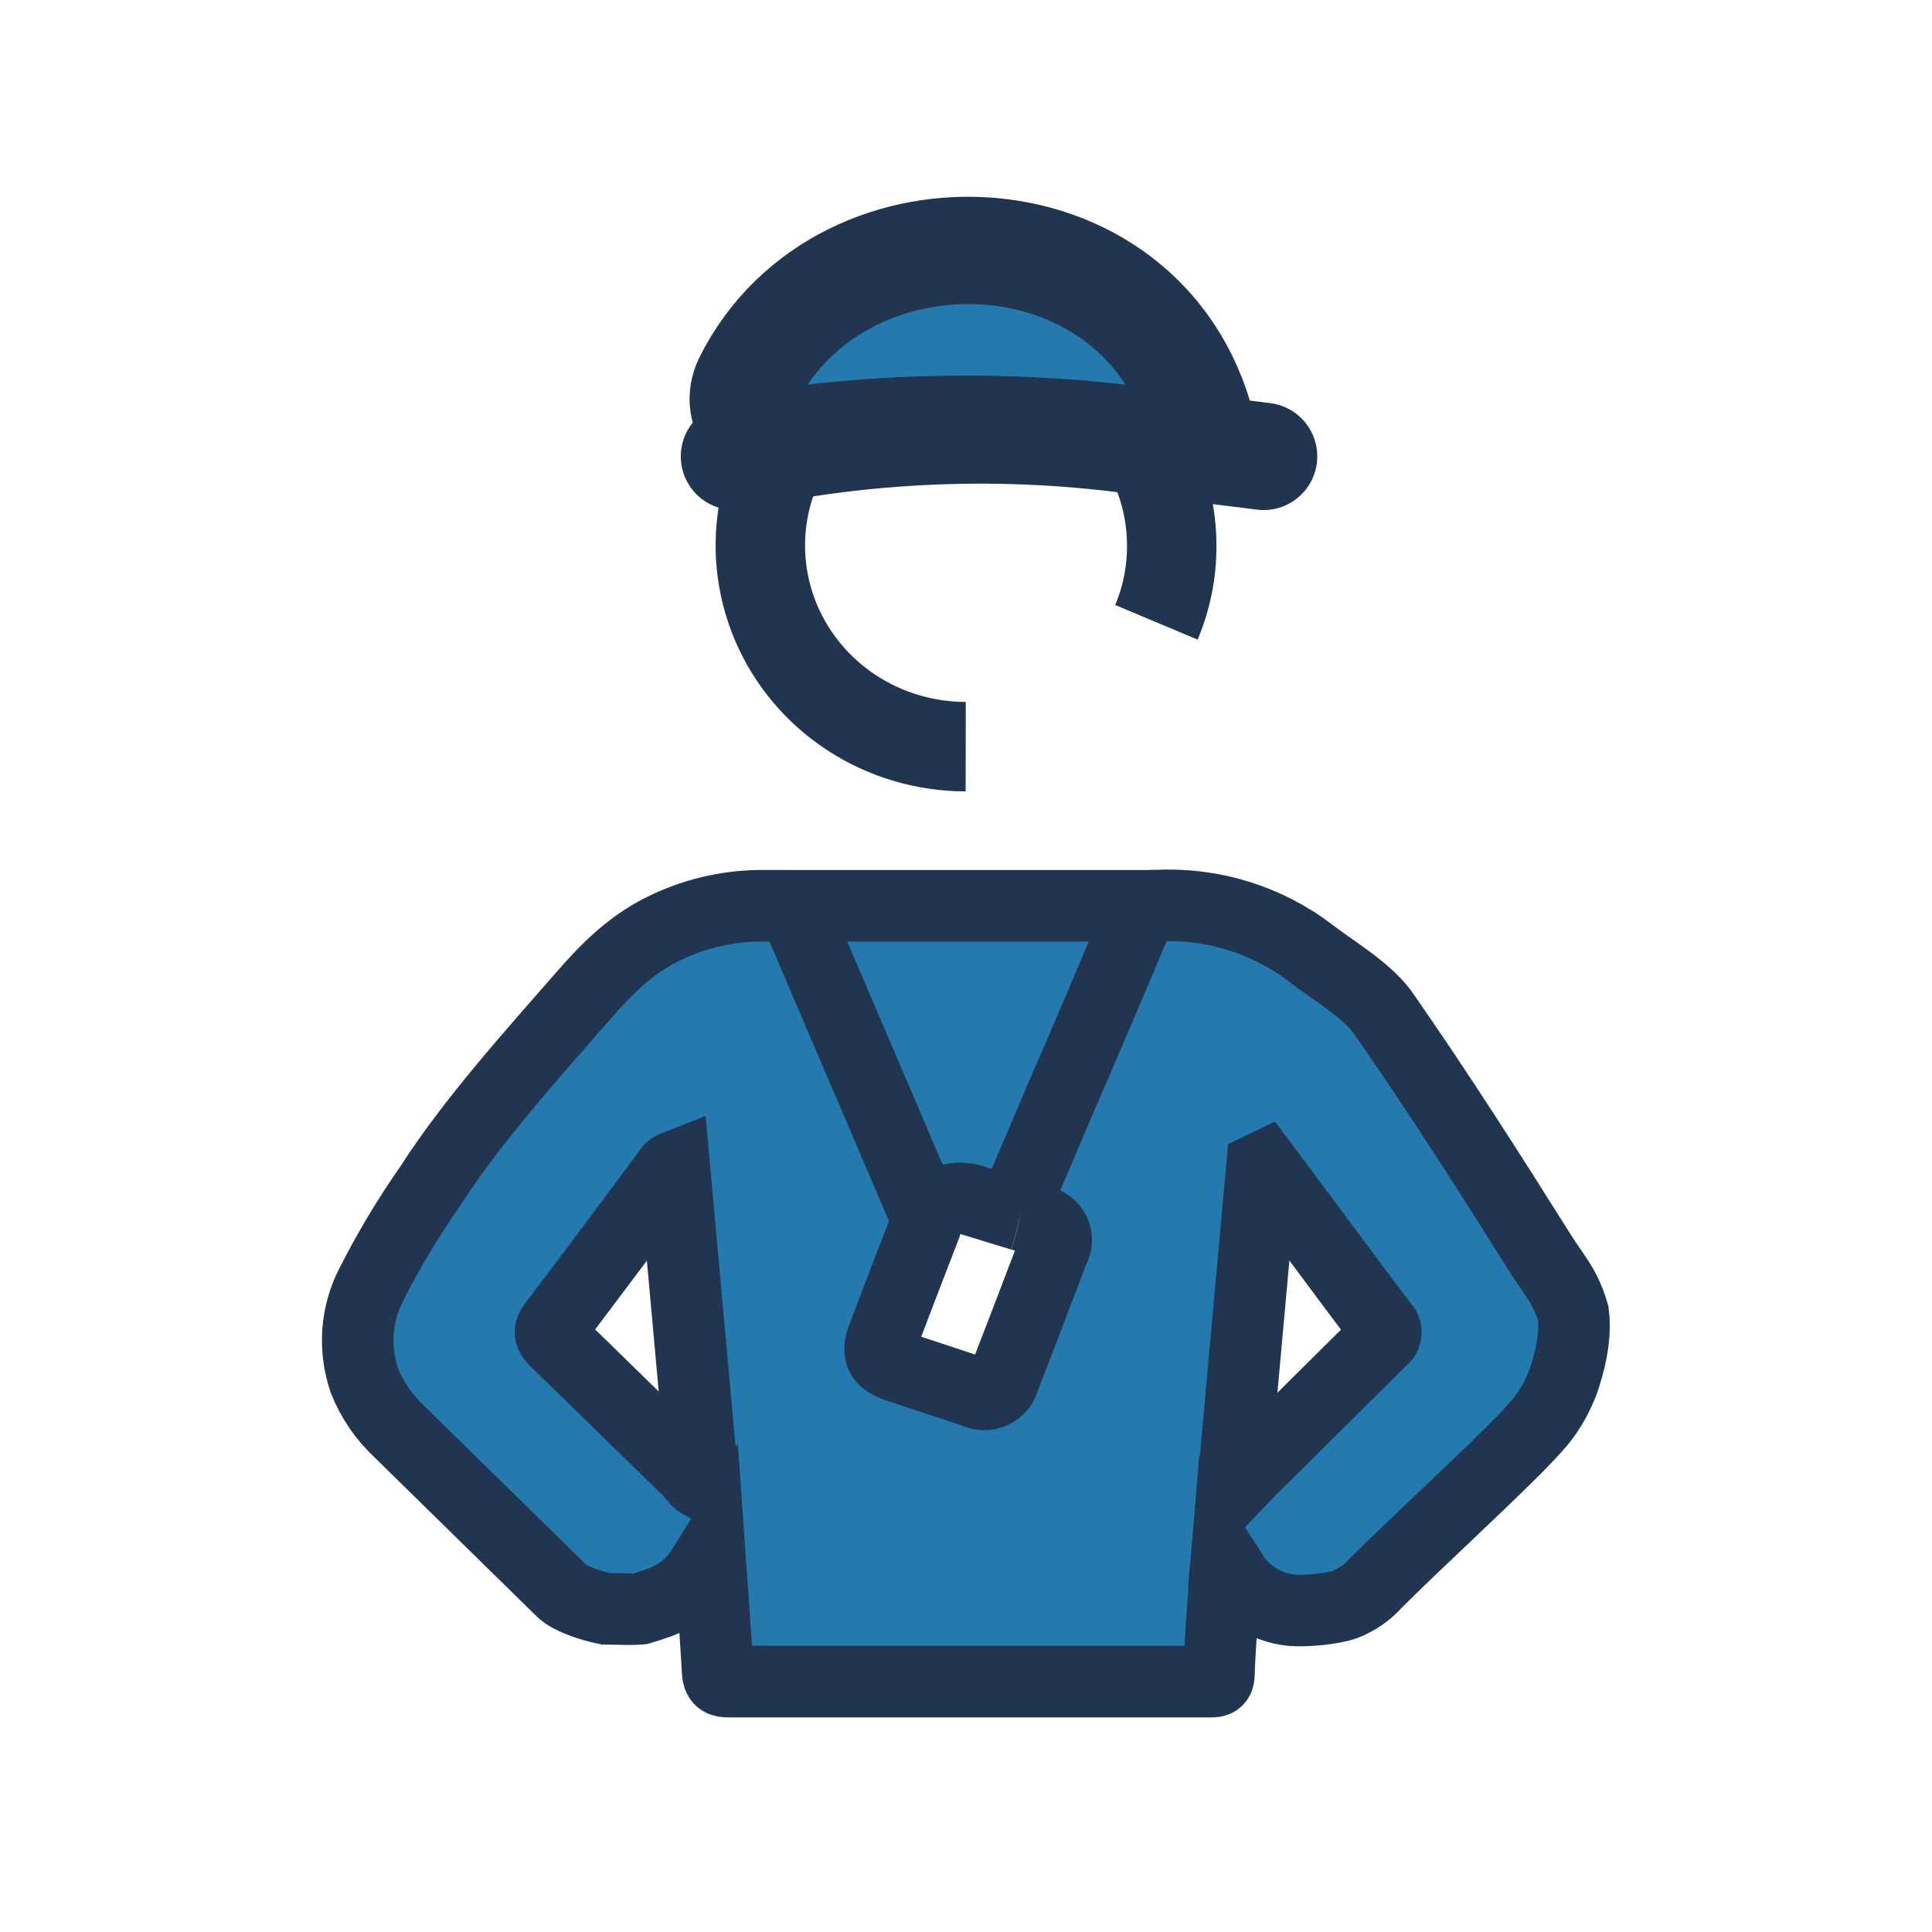
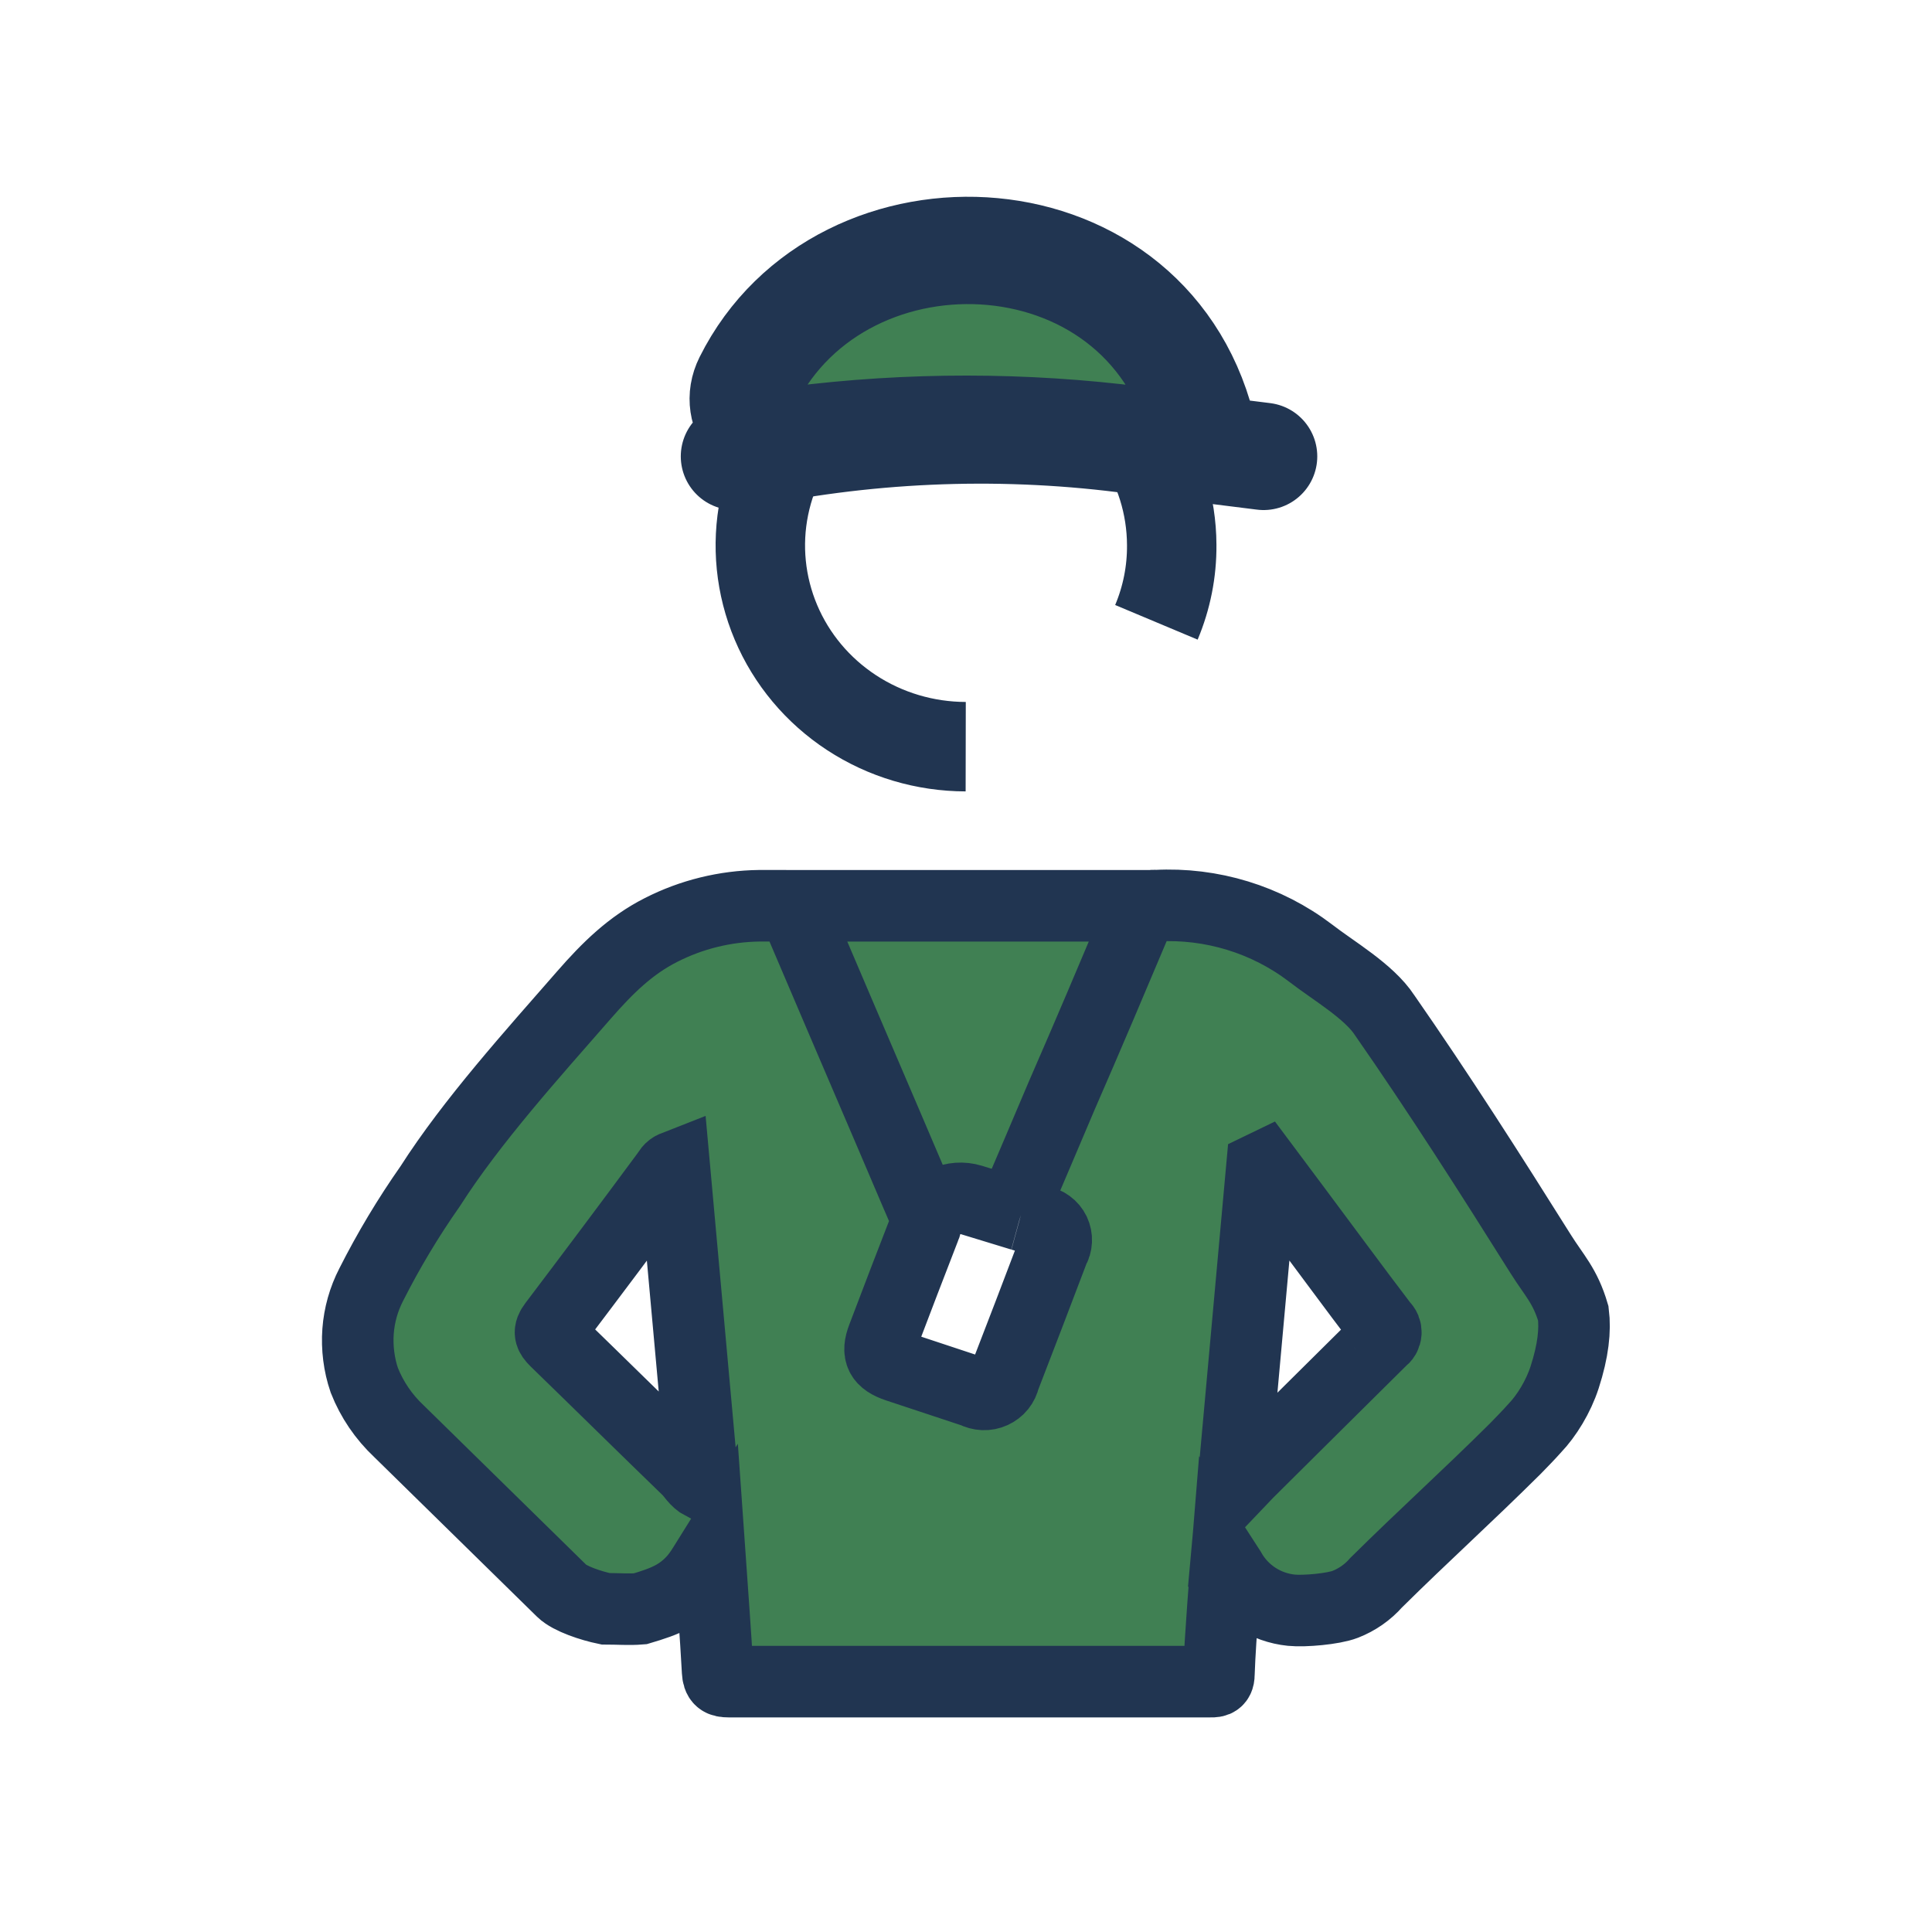
<svg xmlns="http://www.w3.org/2000/svg" fill="none" height="27" viewBox="0 0 27 27" width="27">
-   <path d="m15.811 12.799h-4.159-.462l1.849 4.069h.924z" fill="#247aae" />
-   <path d="m17.139 21.858c-.018.222-.035.413-.047.603-.022.313-.045.626-.056.939 0 .11-.067.1-.142.1h-3.818c-.962 0-1.926 0-2.889 0-.113 0-.149-.025-.156-.142-.029-.534-.071-1.067-.109-1.612-.06.096-.105.178-.162.253-.092.126-.211.231-.348.307s-.291.126-.463.176c-.158.013-.307 0-.485 0-.199-.041-.497-.139-.609-.248-.727-.712-1.551-1.522-2.278-2.234-.212-.2-.377-.443-.484-.712-.074-.216-.104-.458-.087-.685.017-.227.079-.448.184-.651.241-.477.516-.937.824-1.375.58-.909 1.437-1.857 2.15-2.674.33-.378.649-.691 1.075-.907.426-.216.897-.332 1.376-.339h.375c.03-.004.061.003.087.02.025.017.044.042.051.071.427 1.002.855 2.003 1.284 3.003.173.402.342.806.516 1.206.014.031.022.065.022.099 0 .034-.007.068-.022.099-.198.509-.393 1.019-.587 1.53-.086.224-.029.331.202.409l1.075.356c.04.021.084.033.129.035.045.002.09-.007.131-.026.041-.019.077-.046.105-.081.028-.035.047-.075.056-.118.232-.599.461-1.198.689-1.799.023-.037.035-.079.037-.122s-.007-.086-.025-.125c-.019-.039-.047-.073-.083-.099-.035-.026-.077-.043-.12-.049-.089-.03-.182-.064-.266-.087-.084-.023-.109-.071-.071-.16.218-.502.429-1.005.644-1.509.364-.833.715-1.663 1.064-2.491.015-.052.049-.097.096-.127.046-.03.102-.043.157-.036.778-.042 1.546.193 2.16.662.318.247.816.533 1.035.868.76 1.092 1.475 2.213 2.182 3.339.188.299.341.441.455.829.029.233 0 .519-.121.893-.088.272-.254.538-.417.71-.087.1-.182.194-.273.288-.666.662-1.276 1.212-1.944 1.872-.117.134-.265.238-.433.303-.167.065-.572.1-.751.082s-.351-.08-.5-.177c-.15-.098-.273-.23-.358-.385zm.526-5.556-.029.014-.406 4.483c.087-.091.144-.155.205-.217.625-.622 1.252-1.242 1.878-1.863.016-.011.029-.024.039-.041.009-.016.015-.035.016-.053.001-.019-.002-.037-.009-.055-.007-.017-.019-.033-.033-.045-.407-.534-.809-1.083-1.215-1.626zm-8.241 0c-.064.025-.08.069-.105.103-.526.712-1.049 1.409-1.578 2.108-.073.096-.056.146.024.224.616.598 1.229 1.203 1.846 1.8.067.064.109.155.216.213z" fill="#247aae" />
+   <path d="m15.811 12.799h-4.159-.462l1.849 4.069h.924z" fill="#408053" />
+   <path d="m17.139 21.858c-.018.222-.035.413-.047.603-.022.313-.045.626-.056.939 0 .11-.067.1-.142.1h-3.818c-.962 0-1.926 0-2.889 0-.113 0-.149-.025-.156-.142-.029-.534-.071-1.067-.109-1.612-.06.096-.105.178-.162.253-.092.126-.211.231-.348.307s-.291.126-.463.176c-.158.013-.307 0-.485 0-.199-.041-.497-.139-.609-.248-.727-.712-1.551-1.522-2.278-2.234-.212-.2-.377-.443-.484-.712-.074-.216-.104-.458-.087-.685.017-.227.079-.448.184-.651.241-.477.516-.937.824-1.375.58-.909 1.437-1.857 2.15-2.674.33-.378.649-.691 1.075-.907.426-.216.897-.332 1.376-.339h.375c.03-.004.061.003.087.02.025.017.044.042.051.071.427 1.002.855 2.003 1.284 3.003.173.402.342.806.516 1.206.014.031.022.065.022.099 0 .034-.007.068-.022.099-.198.509-.393 1.019-.587 1.53-.086.224-.029.331.202.409l1.075.356c.04.021.084.033.129.035.045.002.09-.007.131-.026.041-.019.077-.046.105-.081.028-.035.047-.075.056-.118.232-.599.461-1.198.689-1.799.023-.037.035-.079.037-.122s-.007-.086-.025-.125c-.019-.039-.047-.073-.083-.099-.035-.026-.077-.043-.12-.049-.089-.03-.182-.064-.266-.087-.084-.023-.109-.071-.071-.16.218-.502.429-1.005.644-1.509.364-.833.715-1.663 1.064-2.491.015-.052.049-.097.096-.127.046-.03.102-.043.157-.036.778-.042 1.546.193 2.16.662.318.247.816.533 1.035.868.76 1.092 1.475 2.213 2.182 3.339.188.299.341.441.455.829.029.233 0 .519-.121.893-.088.272-.254.538-.417.71-.087.1-.182.194-.273.288-.666.662-1.276 1.212-1.944 1.872-.117.134-.265.238-.433.303-.167.065-.572.1-.751.082s-.351-.08-.5-.177c-.15-.098-.273-.23-.358-.385zm.526-5.556-.029.014-.406 4.483c.087-.091.144-.155.205-.217.625-.622 1.252-1.242 1.878-1.863.016-.011.029-.024.039-.041.009-.016.015-.035.016-.053.001-.019-.002-.037-.009-.055-.007-.017-.019-.033-.033-.045-.407-.534-.809-1.083-1.215-1.626zm-8.241 0c-.064.025-.08.069-.105.103-.526.712-1.049 1.409-1.578 2.108-.073.096-.056.146.024.224.616.598 1.229 1.203 1.846 1.8.067.064.109.155.216.213z" fill="#408053" />
  <path d="m10.988 12.658c-.126 0-.249 0-.375 0-.479.006-.951.122-1.376.339-.426.216-.745.529-1.075.907-.713.817-1.57 1.765-2.15 2.674-.308.439-.583.898-.824 1.375-.105.203-.167.425-.184.651-.017.227.013.469.087.685.106.269.271.512.484.712.727.712 1.551 1.522 2.278 2.234.112.109.41.207.609.248.178 0 .328.013.485 0 .172-.051.326-.1.463-.176s.256-.181.348-.307c.056-.075.102-.157.162-.253.038.544.08 1.078.109 1.612.007.117.044.142.156.142h2.889 3.818c.075 0 .142.011.142-.1.011-.313.035-.626.056-.939.013-.19.029-.381.047-.603l.053.082c.086.155.209.287.358.385.149.098.321.159.5.177s.584-.017.751-.082c.167-.065.316-.169.433-.303.668-.661 1.279-1.211 1.944-1.872.091-.094.185-.189.273-.288.164-.171.329-.438.417-.71.121-.374.15-.66.121-.893-.114-.388-.267-.529-.455-.829-.707-1.126-1.422-2.247-2.182-3.339-.219-.335-.717-.621-1.035-.868-.615-.469-1.382-.704-2.16-.662-.055-.006-.111.007-.157.036-.046.03-.08.075-.096.127-.349.827-.7 1.658-1.064 2.491-.215.503-.425 1.007-.644 1.509-.038.089-.013.137.071.16m-3.28-4.321c.03-.004.061.003.087.02.025.017.044.042.051.071.427 1.002.855 2.003 1.284 3.003.173.402.342.806.516 1.206.014.031.022.065.022.099m-1.96-4.399h5.17m-3.209 4.399c0 .034-.007.068-.022.099-.198.509-.393 1.019-.587 1.53-.086.224-.029.331.202.409l1.075.356c.04.021.084.033.129.035.045.002.09-.007.131-.026.041-.019.077-.046.105-.081.028-.035.047-.075.056-.118.232-.599.461-1.198.689-1.799.023-.037.035-.079.037-.122s-.007-.086-.025-.125c-.019-.039-.047-.073-.083-.099-.035-.026-.077-.043-.12-.049-.089-.03-.182-.064-.266-.087m-1.32.077c.106-.241.377-.365.629-.288l.691.211m3.397-.678-.029.014-.406 4.483c.087-.091.144-.155.205-.217.625-.622 1.252-1.242 1.878-1.863.016-.011.029-.024.039-.041.009-.016.015-.035.016-.053.001-.019-.002-.037-.009-.055-.007-.017-.019-.033-.033-.045-.407-.534-.809-1.083-1.215-1.626zm-8.241 0c-.064.025-.08.069-.105.103-.526.712-1.049 1.409-1.578 2.108-.073.096-.056.146.024.224.616.598 1.229 1.203 1.846 1.8.067.064.109.155.216.213z" stroke="#213551" />
  <path d="m13.496 10.435c-.568-.001-1.123-.166-1.595-.475-.472-.309-.84-.748-1.057-1.262-.217-.514-.274-1.079-.163-1.624.111-.545.384-1.046.785-1.439s.913-.661 1.47-.77c.557-.109 1.135-.054 1.66.158.525.212.975.571 1.291 1.033.317.462.486 1.004.488 1.56.003.371-.07.738-.214 1.081" stroke="#213551" stroke-width="1.25" />
-   <path d="m11.13 6.148c-.492.062-.903-.379-.682-.823 1.322-2.648 5.688-2.442 6.38.796.016.075-.048.143-.126.133l-.807-.103c-1.582-.202-3.184-.203-4.766-.003z" fill="#247aae" />
+   <path d="m11.13 6.148c-.492.062-.903-.379-.682-.823 1.322-2.648 5.688-2.442 6.38.796.016.075-.048.143-.126.133l-.807-.103c-1.582-.202-3.184-.203-4.766-.003z" fill="#408053" />
  <path d="m17.659 6.378-1.943-.243c-1.818-.228-3.663-.145-5.452.243m.866-.23c-.492.062-.903-.379-.682-.823 1.322-2.648 5.688-2.442 6.38.796.016.075-.048.143-.126.133l-.807-.103c-1.582-.202-3.184-.203-4.766-.003z" stroke="#213551" stroke-linecap="round" stroke-width="1.5" />
</svg>
